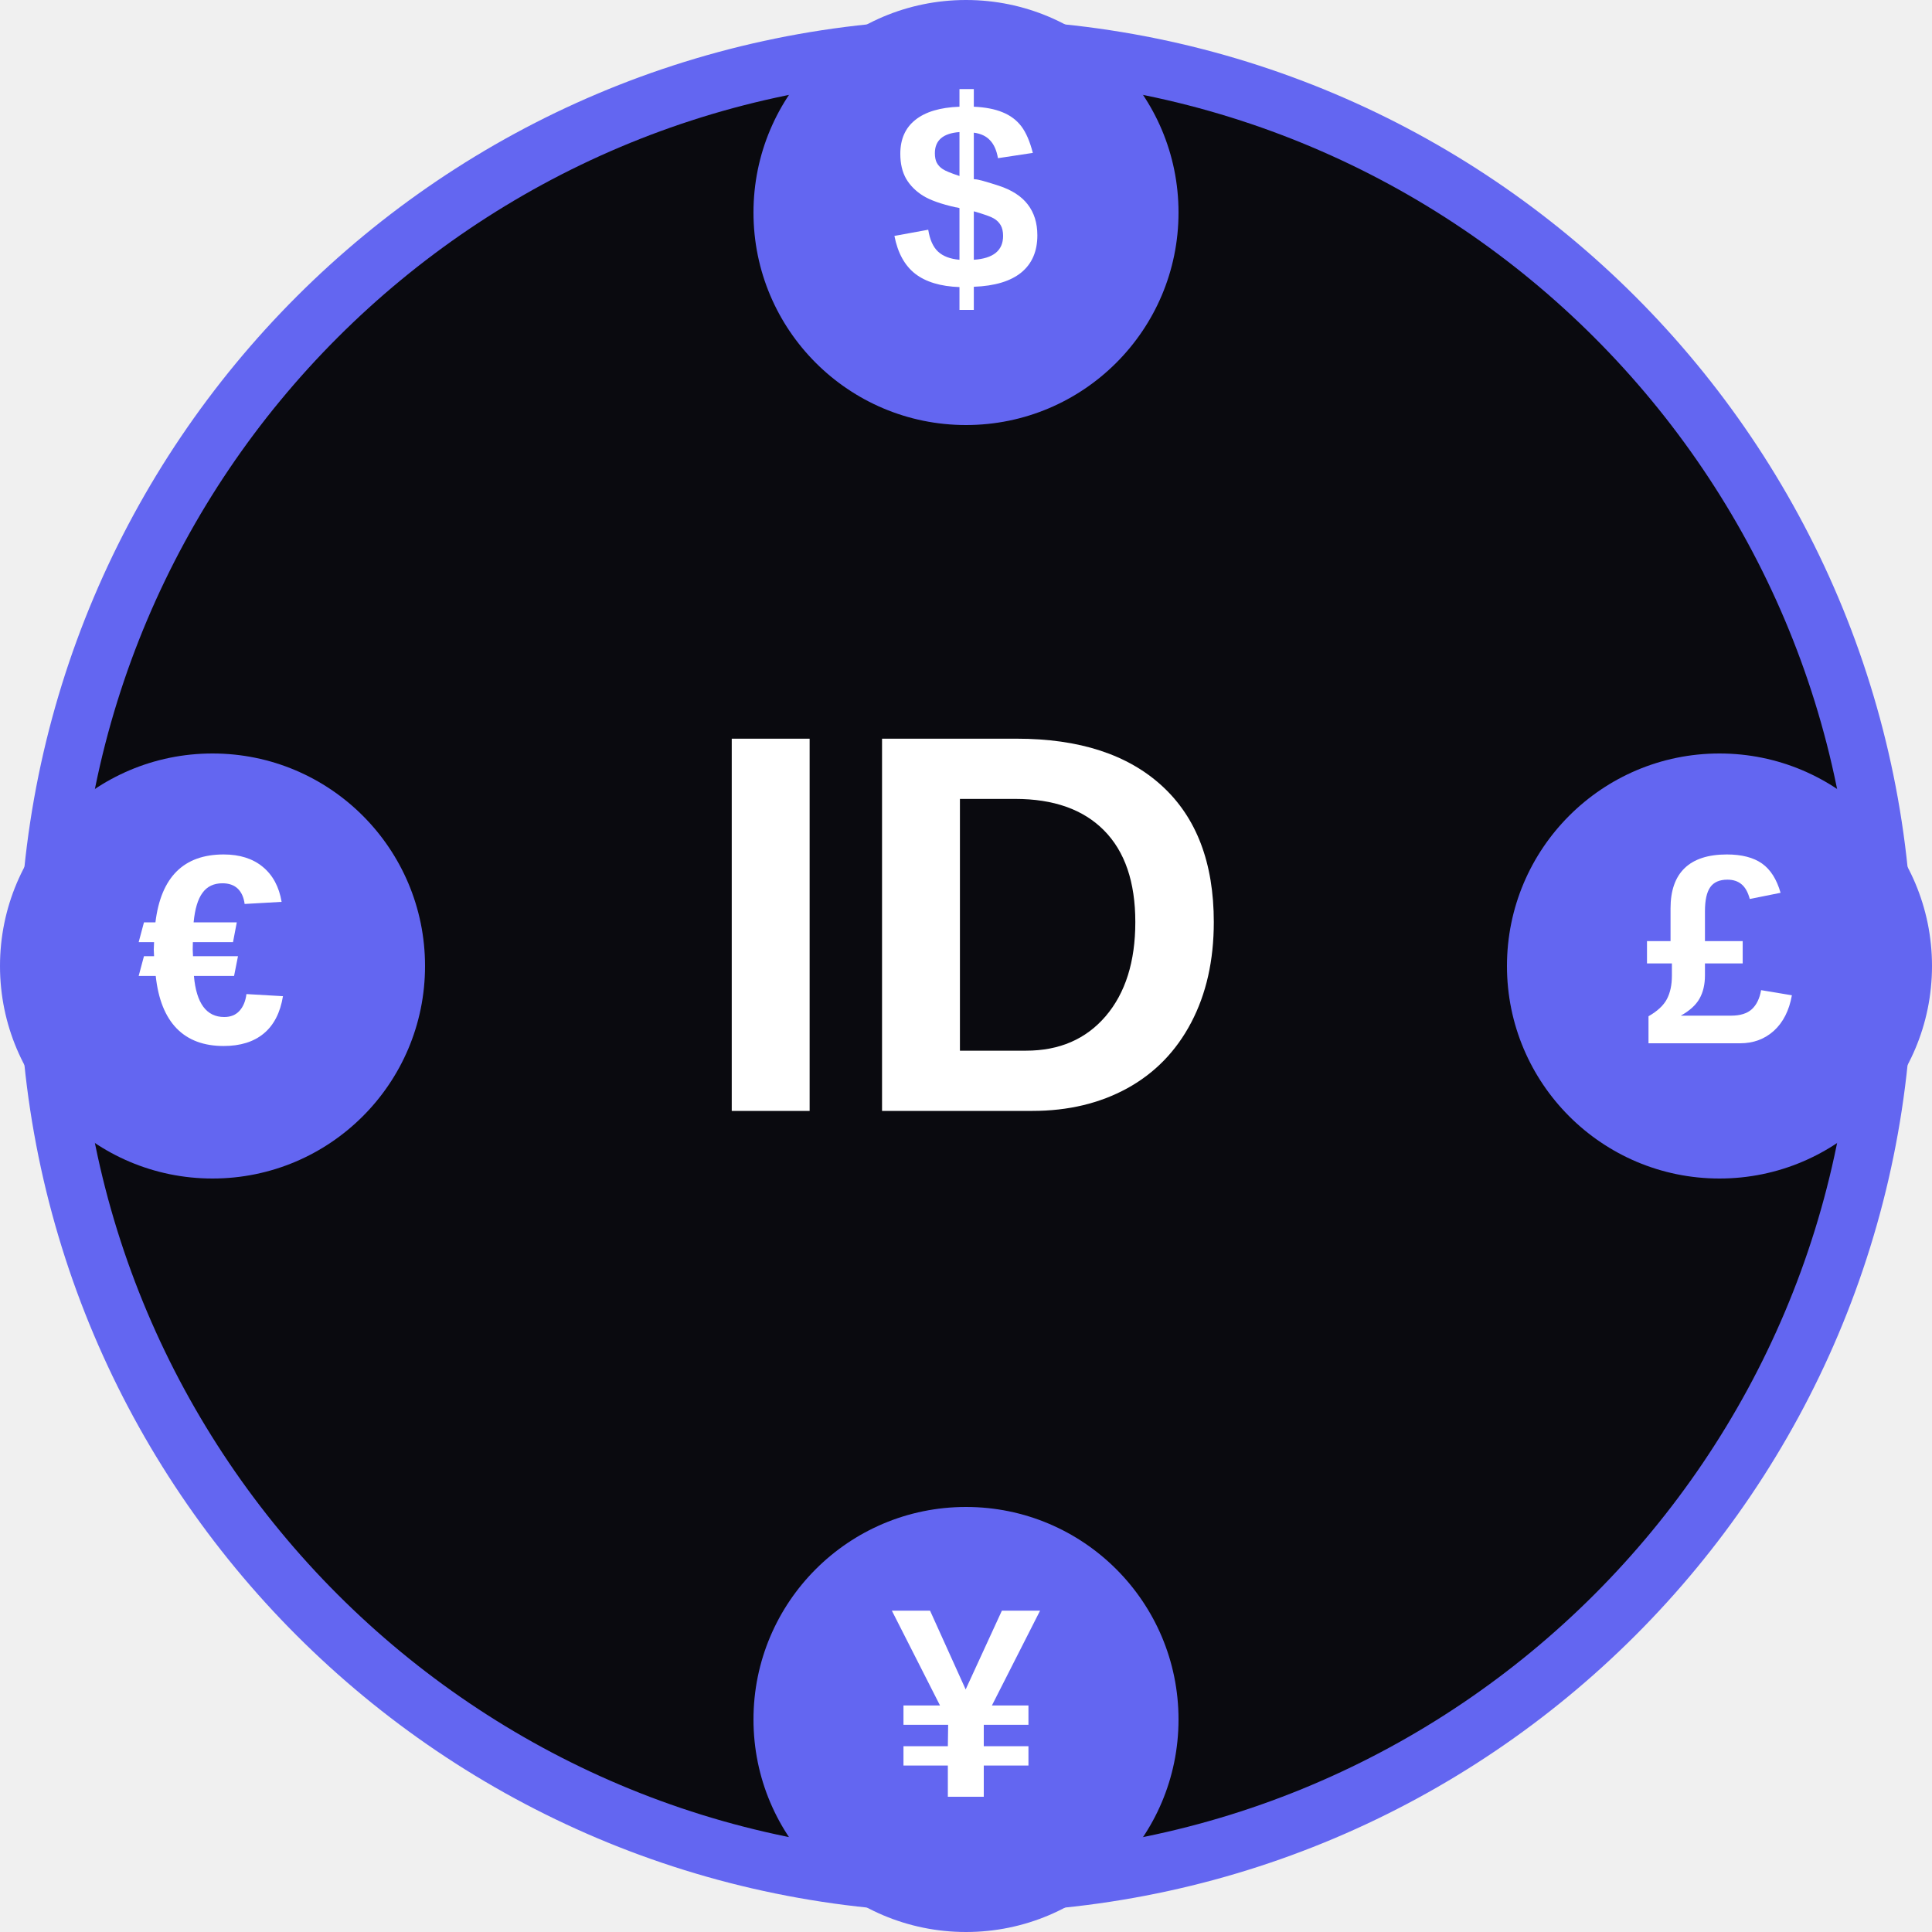
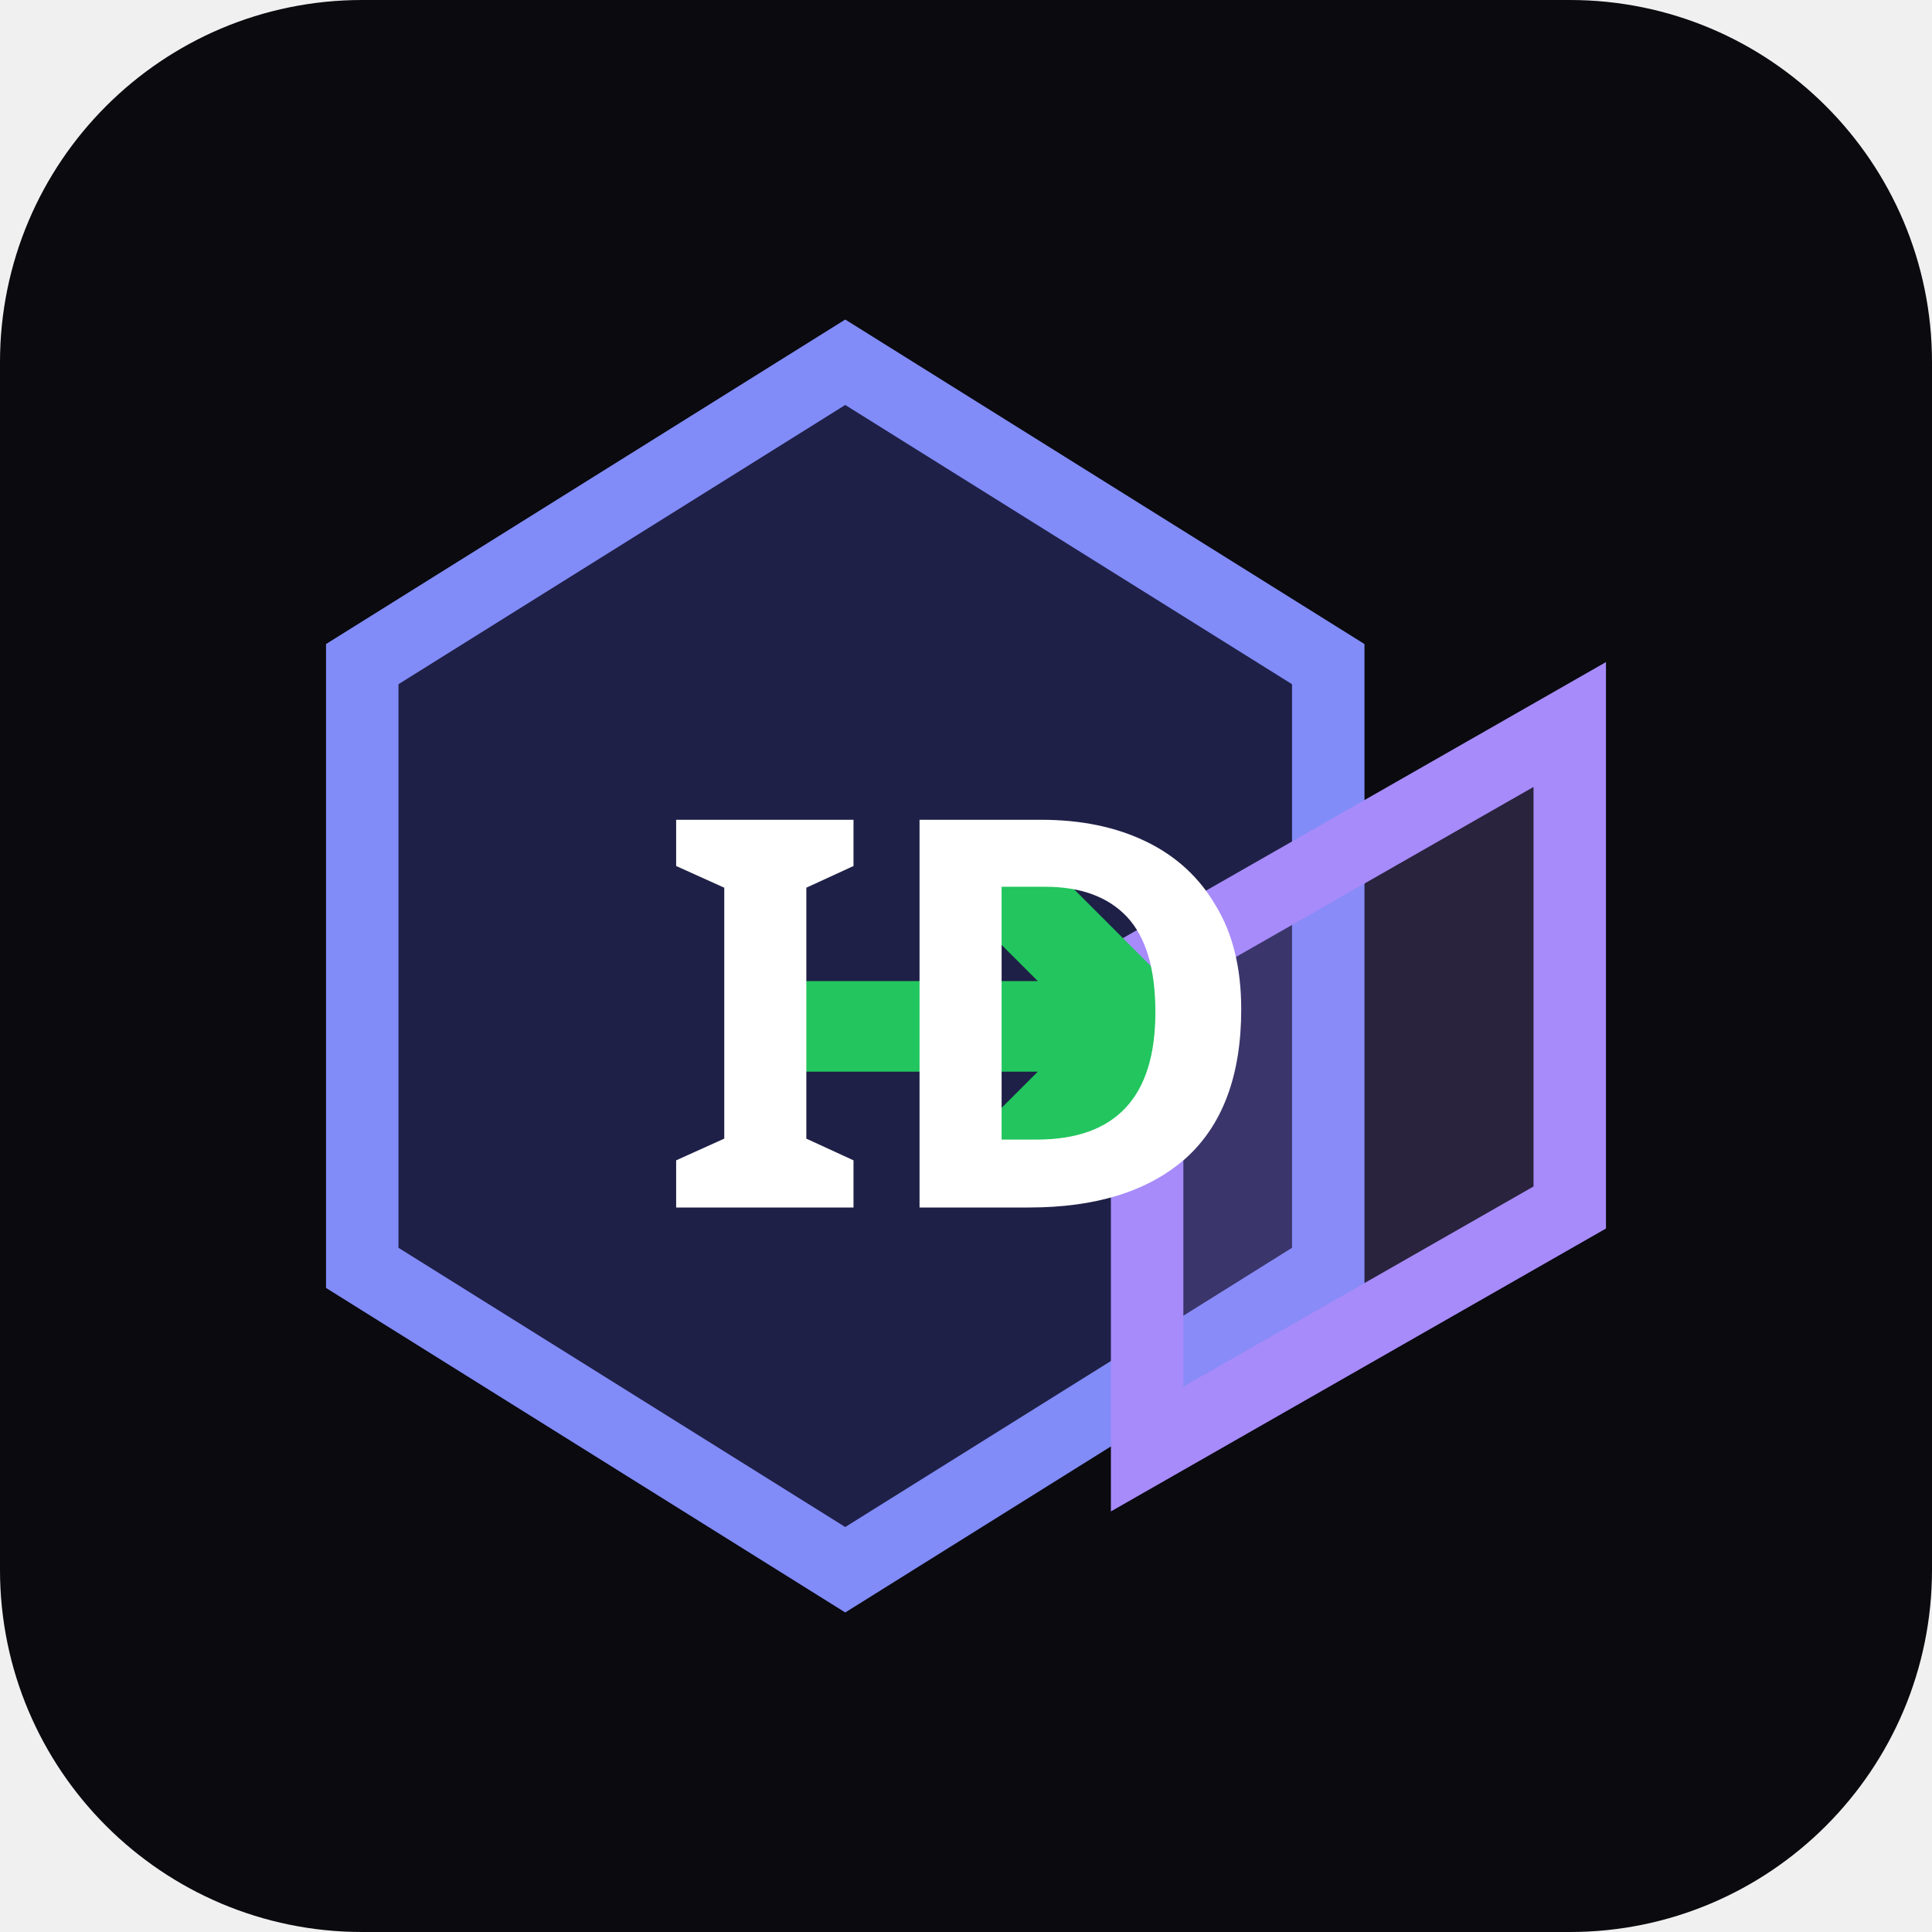
- <svg xmlns="http://www.w3.org/2000/svg" width="32" height="32" viewBox="0 0 200 200" fill="none">
-   <circle cx="100" cy="100" r="95" stroke="#6366f1" stroke-width="6" fill="#0a0a0f" />
-   <circle cx="100" cy="22" r="22" fill="#6366f1" />
-   <text x="100" y="30" text-anchor="middle" fill="white" font-size="28" font-weight="bold" font-family="Arial">$</text>
-   <circle cx="178" cy="100" r="22" fill="#6366f1" />
-   <text x="178" y="108" text-anchor="middle" fill="white" font-size="28" font-weight="bold" font-family="Arial">£</text>
-   <circle cx="100" cy="178" r="22" fill="#6366f1" />
-   <text x="100" y="186" text-anchor="middle" fill="white" font-size="28" font-weight="bold" font-family="Arial">¥</text>
-   <circle cx="22" cy="100" r="22" fill="#6366f1" />
-   <text x="22" y="108" text-anchor="middle" fill="white" font-size="28" font-weight="bold" font-family="Arial">€</text>
-   <text x="100" y="115" text-anchor="middle" fill="white" font-size="56" font-weight="bold" font-family="Arial">ID</text>
+ <svg xmlns="http://www.w3.org/2000/svg" width="32" height="32" viewBox="0 0 32 32" fill="none">
+   <rect width="32" height="32" rx="6" fill="#0a0a0f" />
+   <polygon points="14,6 22,11 22,21 14,26 6,21 6,11" fill="rgba(99,102,241,0.25)" stroke="#818cf8" stroke-width="1.2" />
+   <polygon points="26,12 26,20 19,24 19,16" fill="rgba(167,139,250,0.2)" stroke="#a78bfa" stroke-width="1.2" />
+   <path d="M13 17 L19 17 M17 15 L19 17 L17 19" stroke="#22c55e" stroke-width="1.5" stroke-linecap="round" stroke-linejoin="round" fill="none" />
+   <text x="16" y="20" text-anchor="middle" fill="white" font-size="9" font-weight="800" font-family="system-ui">ID</text>
</svg>
